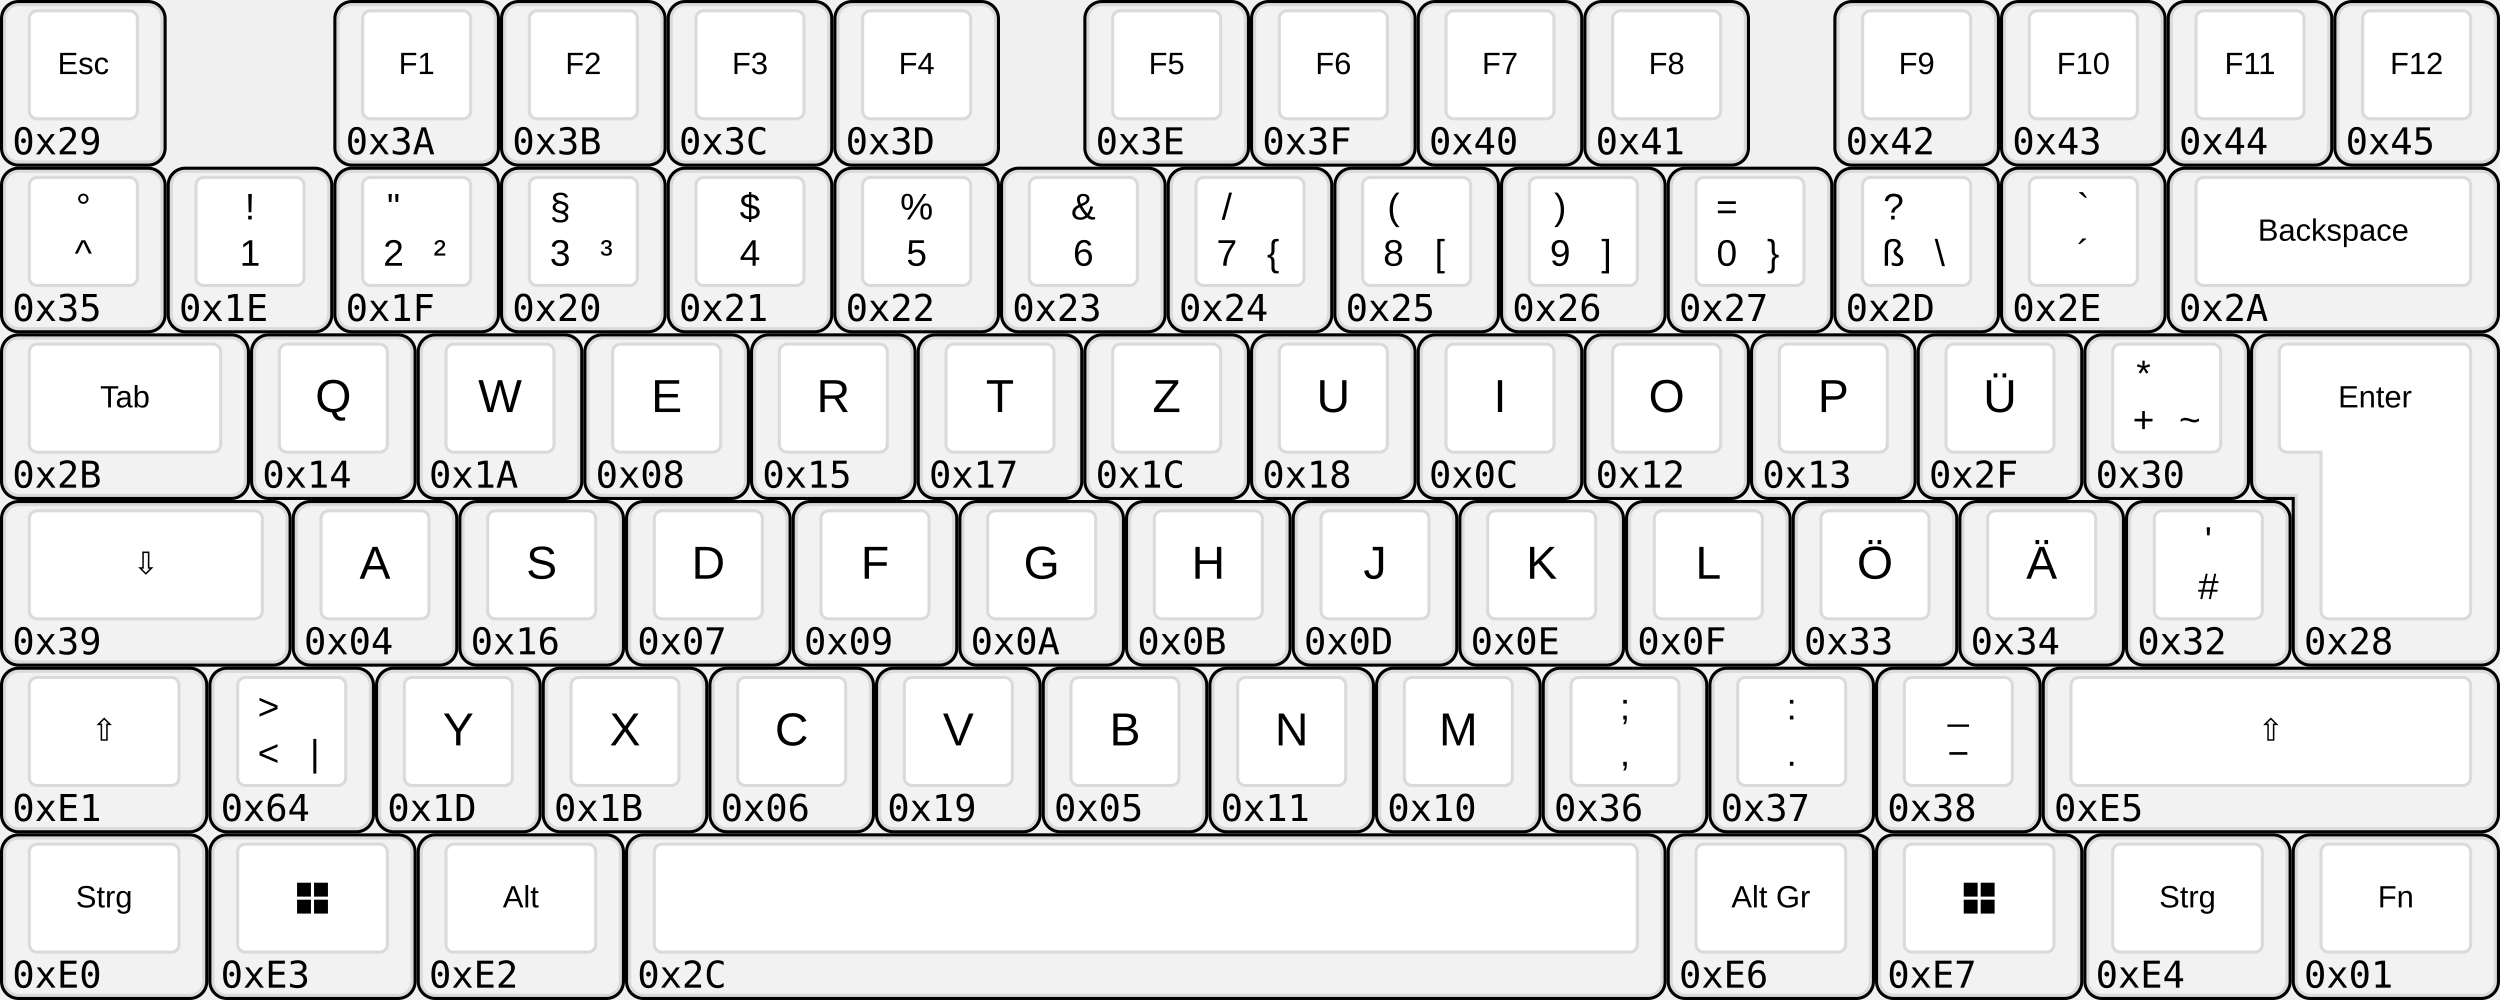
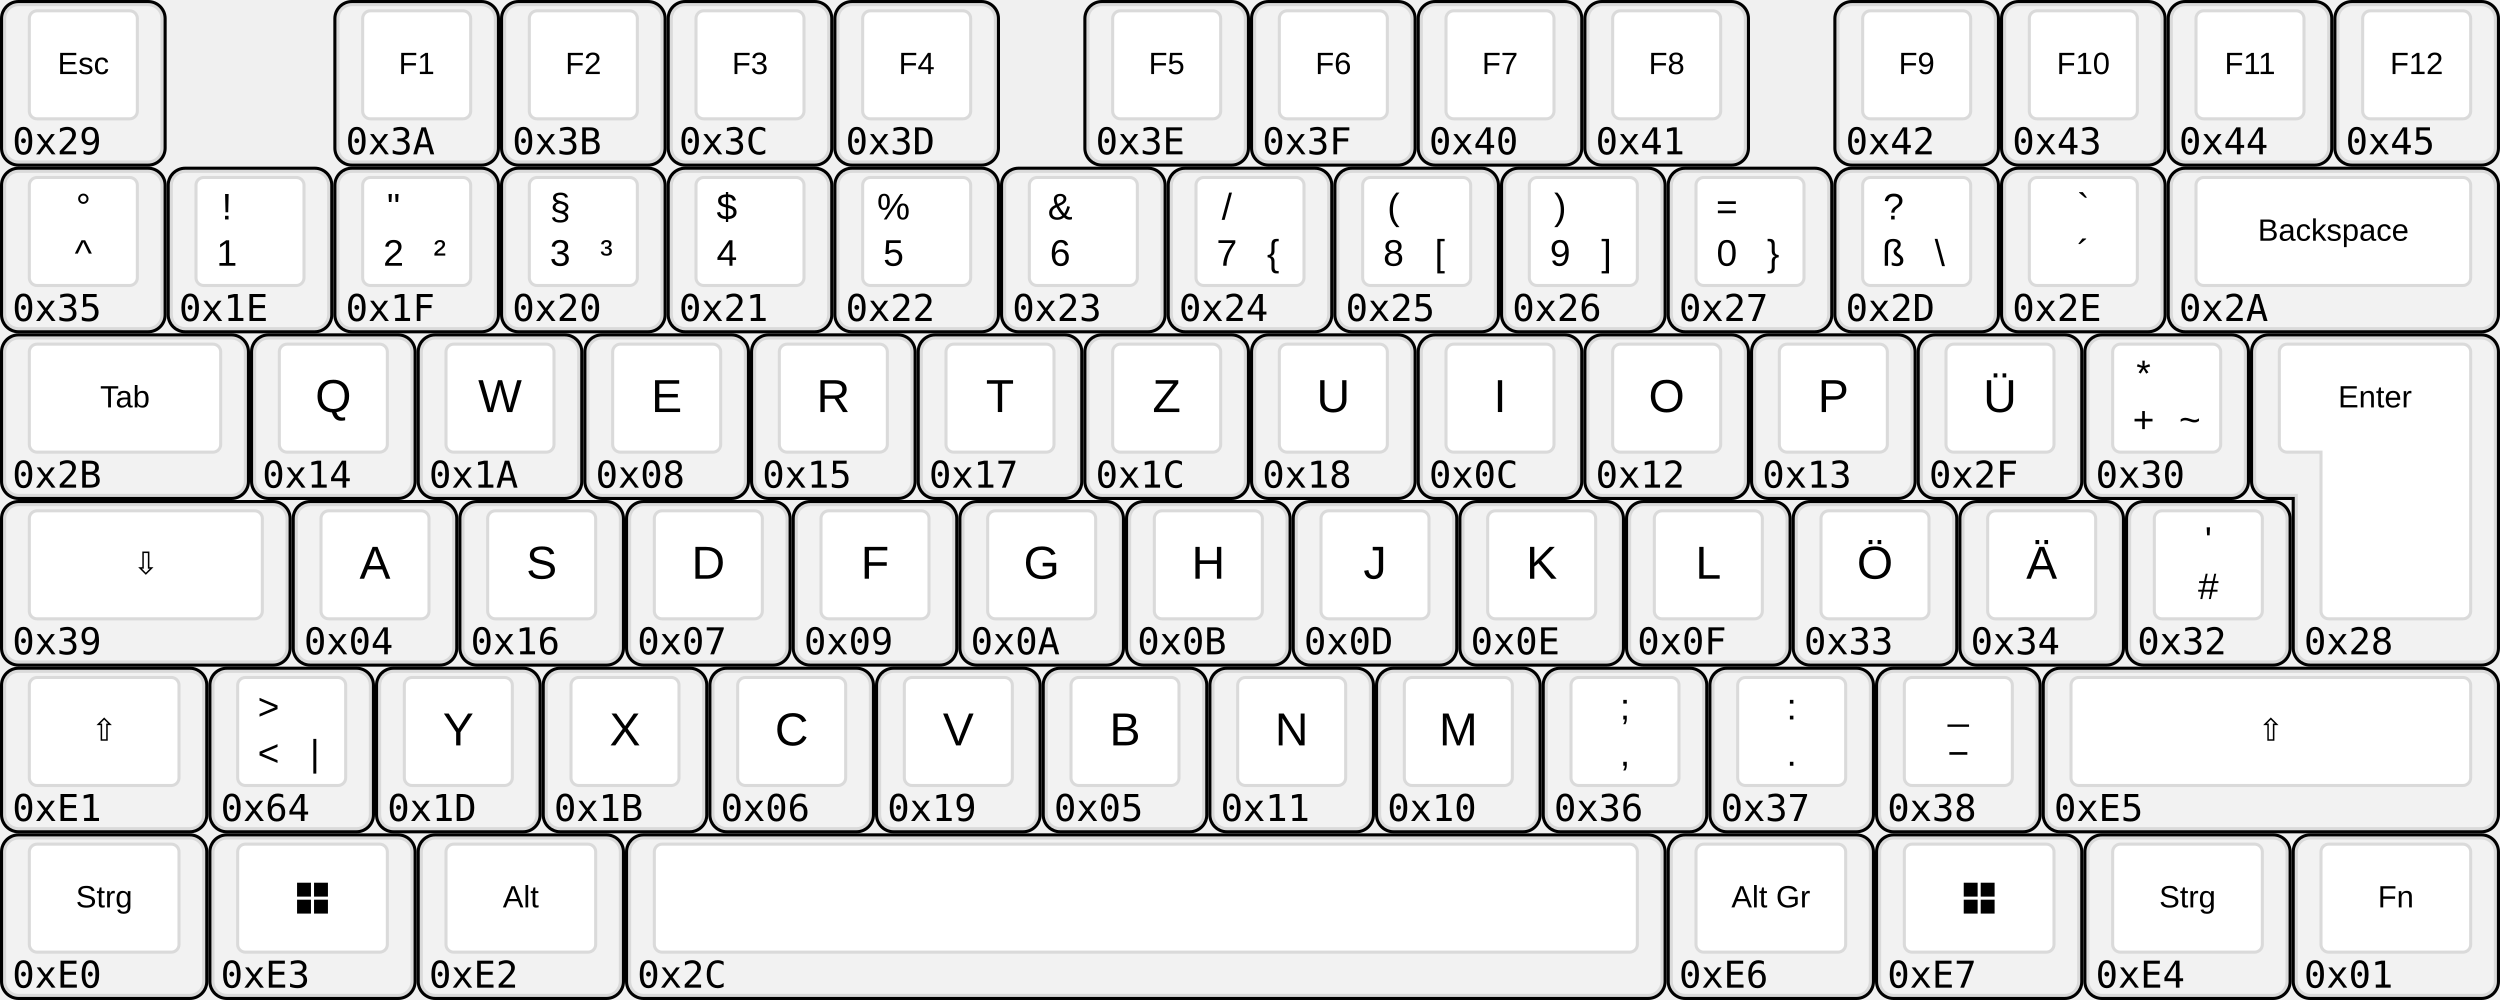
<svg xmlns="http://www.w3.org/2000/svg" xmlns:xlink="http://www.w3.org/1999/xlink" version="1.1" width="810" height="324" viewBox="0 -324 810 324">
  <defs>
    <g id="shape0">
      <path d="M 6 -54 C 2.686 -54 0 -51.314 0 -48 L 0 -6 C 0 -2.686 2.686 0 6 0 L 48 0 C 51.314 0 54 -2.686 54 -6 L 54 -48 C 54 -51.314 51.314 -54 48 -54 Z" fill="#000000" />
      <path d="M 6 -53 C 3.239 -53 1 -50.761 1 -48 L 1 -6 C 1 -3.239 3.239 -1 6 -1 L 48 -1 C 50.761 -1 53 -3.239 53 -6 L 53 -48 C 53 -50.761 50.761 -53 48 -53 Z" fill="#dadada" />
      <path d="M 6 -52 C 3.791 -52 2 -50.209 2 -48 L 2 -6 C 2 -3.791 3.791 -2 6 -2 L 48 -2 C 50.209 -2 52 -3.791 52 -6 L 52 -48 C 52 -50.209 50.209 -52 48 -52 Z" fill="#f2f2f2" />
      <path d="M 12 -51 C 10.343 -51 9 -49.657 9 -48 L 9 -18 C 9 -16.343 10.343 -15 12 -15 L 42 -15 C 43.657 -15 45 -16.343 45 -18 L 45 -48 C 45 -49.657 43.657 -51 42 -51 Z" fill="#dadada" />
      <path d="M 12 -50 C 10.895 -50 10 -49.105 10 -48 L 10 -18 C 10 -16.895 10.895 -16 12 -16 L 42 -16 C 43.105 -16 44 -16.895 44 -18 L 44 -48 C 44 -49.105 43.105 -50 42 -50 Z" fill="#ffffff" />
    </g>
    <g id="shape1">
      <path d="M 6 -54 C 2.686 -54 0 -51.314 0 -48 L 0 -6 C 0 -2.686 2.686 0 6 0 L 102 0 C 105.314 0 108 -2.686 108 -6 L 108 -48 C 108 -51.314 105.314 -54 102 -54 Z" fill="#000000" />
      <path d="M 6 -53 C 3.239 -53 1 -50.761 1 -48 L 1 -6 C 1 -3.239 3.239 -1 6 -1 L 102 -1 C 104.761 -1 107 -3.239 107 -6 L 107 -48 C 107 -50.761 104.761 -53 102 -53 Z" fill="#dadada" />
      <path d="M 6 -52 C 3.791 -52 2 -50.209 2 -48 L 2 -6 C 2 -3.791 3.791 -2 6 -2 L 102 -2 C 104.209 -2 106 -3.791 106 -6 L 106 -48 C 106 -50.209 104.209 -52 102 -52 Z" fill="#f2f2f2" />
      <path d="M 12 -51 C 10.343 -51 9 -49.657 9 -48 L 9 -18 C 9 -16.343 10.343 -15 12 -15 L 96 -15 C 97.657 -15 99 -16.343 99 -18 L 99 -48 C 99 -49.657 97.657 -51 96 -51 Z" fill="#dadada" />
      <path d="M 12 -50 C 10.895 -50 10 -49.105 10 -48 L 10 -18 C 10 -16.895 10.895 -16 12 -16 L 96 -16 C 97.105 -16 98 -16.895 98 -18 L 98 -48 C 98 -49.105 97.105 -50 96 -50 Z" fill="#ffffff" />
    </g>
    <g id="shape2">
      <path d="M 6 -54 C 2.686 -54 0 -51.314 0 -48 L 0 -6 C 0 -2.686 2.686 0 6 0 L 75 0 C 78.314 0 81 -2.686 81 -6 L 81 -48 C 81 -51.314 78.314 -54 75 -54 Z" fill="#000000" />
      <path d="M 6 -53 C 3.239 -53 1 -50.761 1 -48 L 1 -6 C 1 -3.239 3.239 -1 6 -1 L 75 -1 C 77.761 -1 80 -3.239 80 -6 L 80 -48 C 80 -50.761 77.761 -53 75 -53 Z" fill="#dadada" />
      <path d="M 6 -52 C 3.791 -52 2 -50.209 2 -48 L 2 -6 C 2 -3.791 3.791 -2 6 -2 L 75 -2 C 77.209 -2 79 -3.791 79 -6 L 79 -48 C 79 -50.209 77.209 -52 75 -52 Z" fill="#f2f2f2" />
      <path d="M 12 -51 C 10.343 -51 9 -49.657 9 -48 L 9 -18 C 9 -16.343 10.343 -15 12 -15 L 69 -15 C 70.657 -15 72 -16.343 72 -18 L 72 -48 C 72 -49.657 70.657 -51 69 -51 Z" fill="#dadada" />
      <path d="M 12 -50 C 10.895 -50 10 -49.105 10 -48 L 10 -18 C 10 -16.895 10.895 -16 12 -16 L 69 -16 C 70.105 -16 71 -16.895 71 -18 L 71 -48 C 71 -49.105 70.105 -50 69 -50 Z" fill="#ffffff" />
    </g>
    <g id="shape3">
      <path d="M 6 -54 C 2.686 -54 0 -51.314 0 -48 L 0 -6 C 0 -2.686 2.686 0 6 0 L 88.5 0 C 91.814 0 94.5 -2.686 94.5 -6 L 94.5 -48 C 94.5 -51.314 91.814 -54 88.5 -54 Z" fill="#000000" />
      <path d="M 6 -53 C 3.239 -53 1 -50.761 1 -48 L 1 -6 C 1 -3.239 3.239 -1 6 -1 L 88.5 -1 C 91.261 -1 93.5 -3.239 93.5 -6 L 93.5 -48 C 93.5 -50.761 91.261 -53 88.5 -53 Z" fill="#dadada" />
      <path d="M 6 -52 C 3.791 -52 2 -50.209 2 -48 L 2 -6 C 2 -3.791 3.791 -2 6 -2 L 88.5 -2 C 90.709 -2 92.5 -3.791 92.5 -6 L 92.5 -48 C 92.5 -50.209 90.709 -52 88.5 -52 Z" fill="#f2f2f2" />
      <path d="M 12 -51 C 10.343 -51 9 -49.657 9 -48 L 9 -18 C 9 -16.343 10.343 -15 12 -15 L 82.5 -15 C 84.157 -15 85.5 -16.343 85.5 -18 L 85.5 -48 C 85.5 -49.657 84.157 -51 82.5 -51 Z" fill="#dadada" />
      <path d="M 12 -50 C 10.895 -50 10 -49.105 10 -48 L 10 -18 C 10 -16.895 10.895 -16 12 -16 L 82.5 -16 C 83.605 -16 84.5 -16.895 84.5 -18 L 84.5 -48 C 84.5 -49.105 83.605 -50 82.5 -50 Z" fill="#ffffff" />
    </g>
    <g id="shape4">
      <path d="M -7.5 -108 C -10.814 -108 -13.5 -105.314 -13.5 -102 L -13.5 -60 C -13.5 -56.686 -10.814 -54 -7.5 -54 L 0 -54 L 0 -6 C 0 -2.686 2.686 0 6 0 L 61.5 0 C 64.814 0 67.5 -2.686 67.5 -6 L 67.5 -102 C 67.5 -105.314 64.814 -108 61.5 -108 Z" fill="#000000" />
      <path d="M -7.5 -107 C -10.261 -107 -12.5 -104.761 -12.5 -102 L -12.5 -60 C -12.5 -57.239 -10.261 -55 -7.5 -55 L 1 -55 L 1 -54 L 1 -6 C 1 -3.239 3.239 -1 6 -1 L 61.5 -1 C 64.261 -1 66.5 -3.239 66.5 -6 L 66.5 -102 C 66.5 -104.761 64.261 -107 61.5 -107 Z" fill="#dadada" />
      <path d="M -7.5 -106 C -9.709 -106 -11.5 -104.209 -11.5 -102 L -11.5 -60 C -11.5 -57.791 -9.709 -56 -7.5 -56 L 2 -56 L 2 -54 L 2 -6 C 2 -3.791 3.791 -2 6 -2 L 61.5 -2 C 63.709 -2 65.5 -3.791 65.5 -6 L 65.5 -102 C 65.5 -104.209 63.709 -106 61.5 -106 Z" fill="#f2f2f2" />
      <path d="M -1.5 -105 C -3.157 -105 -4.5 -103.657 -4.5 -102 L -4.5 -72 C -4.5 -70.343 -3.157 -69 -1.5 -69 L 9 -69 L 9 -60 L 9 -18 C 9 -16.343 10.343 -15 12 -15 L 55.5 -15 C 57.157 -15 58.5 -16.343 58.5 -18 L 58.5 -102 C 58.5 -103.657 57.157 -105 55.5 -105 Z" fill="#dadada" />
      <path d="M -1.5 -104 C -2.605 -104 -3.5 -103.105 -3.5 -102 L -3.5 -72 C -3.5 -70.895 -2.605 -70 -1.5 -70 L 10 -70 L 10 -60 L 10 -18 C 10 -16.895 10.895 -16 12 -16 L 55.5 -16 C 56.605 -16 57.5 -16.895 57.5 -18 L 57.5 -102 C 57.5 -103.105 56.605 -104 55.5 -104 Z" fill="#ffffff" />
    </g>
    <g id="shape5">
      <path d="M 6 -54 C 2.686 -54 0 -51.314 0 -48 L 0 -6 C 0 -2.686 2.686 0 6 0 L 61.5 0 C 64.814 0 67.5 -2.686 67.5 -6 L 67.5 -48 C 67.5 -51.314 64.814 -54 61.5 -54 Z" fill="#000000" />
      <path d="M 6 -53 C 3.239 -53 1 -50.761 1 -48 L 1 -6 C 1 -3.239 3.239 -1 6 -1 L 61.5 -1 C 64.261 -1 66.5 -3.239 66.5 -6 L 66.5 -48 C 66.5 -50.761 64.261 -53 61.5 -53 Z" fill="#dadada" />
      <path d="M 6 -52 C 3.791 -52 2 -50.209 2 -48 L 2 -6 C 2 -3.791 3.791 -2 6 -2 L 61.5 -2 C 63.709 -2 65.5 -3.791 65.5 -6 L 65.5 -48 C 65.5 -50.209 63.709 -52 61.5 -52 Z" fill="#f2f2f2" />
      <path d="M 12 -51 C 10.343 -51 9 -49.657 9 -48 L 9 -18 C 9 -16.343 10.343 -15 12 -15 L 55.5 -15 C 57.157 -15 58.5 -16.343 58.5 -18 L 58.5 -48 C 58.5 -49.657 57.157 -51 55.5 -51 Z" fill="#dadada" />
      <path d="M 12 -50 C 10.895 -50 10 -49.105 10 -48 L 10 -18 C 10 -16.895 10.895 -16 12 -16 L 55.5 -16 C 56.605 -16 57.5 -16.895 57.5 -18 L 57.5 -48 C 57.5 -49.105 56.605 -50 55.5 -50 Z" fill="#ffffff" />
    </g>
    <g id="shape6">
      <path d="M 6 -54 C 2.686 -54 0 -51.314 0 -48 L 0 -6 C 0 -2.686 2.686 0 6 0 L 142.5 0 C 145.814 0 148.5 -2.686 148.5 -6 L 148.5 -48 C 148.5 -51.314 145.814 -54 142.5 -54 Z" fill="#000000" />
      <path d="M 6 -53 C 3.239 -53 1 -50.761 1 -48 L 1 -6 C 1 -3.239 3.239 -1 6 -1 L 142.5 -1 C 145.261 -1 147.5 -3.239 147.5 -6 L 147.5 -48 C 147.5 -50.761 145.261 -53 142.5 -53 Z" fill="#dadada" />
      <path d="M 6 -52 C 3.791 -52 2 -50.209 2 -48 L 2 -6 C 2 -3.791 3.791 -2 6 -2 L 142.5 -2 C 144.709 -2 146.5 -3.791 146.5 -6 L 146.5 -48 C 146.5 -50.209 144.709 -52 142.5 -52 Z" fill="#f2f2f2" />
      <path d="M 12 -51 C 10.343 -51 9 -49.657 9 -48 L 9 -18 C 9 -16.343 10.343 -15 12 -15 L 136.5 -15 C 138.157 -15 139.5 -16.343 139.5 -18 L 139.5 -48 C 139.5 -49.657 138.157 -51 136.5 -51 Z" fill="#dadada" />
      <path d="M 12 -50 C 10.895 -50 10 -49.105 10 -48 L 10 -18 C 10 -16.895 10.895 -16 12 -16 L 136.5 -16 C 137.605 -16 138.5 -16.895 138.5 -18 L 138.5 -48 C 138.5 -49.105 137.605 -50 136.5 -50 Z" fill="#ffffff" />
    </g>
    <g id="shape7">
      <path d="M 6 -54 C 2.686 -54 0 -51.314 0 -48 L 0 -6 C 0 -2.686 2.686 0 6 0 L 331.5 0 C 334.814 0 337.5 -2.686 337.5 -6 L 337.5 -48 C 337.5 -51.314 334.814 -54 331.5 -54 Z" fill="#000000" />
      <path d="M 6 -53 C 3.239 -53 1 -50.761 1 -48 L 1 -6 C 1 -3.239 3.239 -1 6 -1 L 331.5 -1 C 334.261 -1 336.5 -3.239 336.5 -6 L 336.5 -48 C 336.5 -50.761 334.261 -53 331.5 -53 Z" fill="#dadada" />
      <path d="M 6 -52 C 3.791 -52 2 -50.209 2 -48 L 2 -6 C 2 -3.791 3.791 -2 6 -2 L 331.5 -2 C 333.709 -2 335.5 -3.791 335.5 -6 L 335.5 -48 C 335.5 -50.209 333.709 -52 331.5 -52 Z" fill="#f2f2f2" />
      <path d="M 12 -51 C 10.343 -51 9 -49.657 9 -48 L 9 -18 C 9 -16.343 10.343 -15 12 -15 L 325.5 -15 C 327.157 -15 328.5 -16.343 328.5 -18 L 328.5 -48 C 328.5 -49.657 327.157 -51 325.5 -51 Z" fill="#dadada" />
      <path d="M 12 -50 C 10.895 -50 10 -49.105 10 -48 L 10 -18 C 10 -16.895 10.895 -16 12 -16 L 325.5 -16 C 326.605 -16 327.5 -16.895 327.5 -18 L 327.5 -48 C 327.5 -49.105 326.605 -50 325.5 -50 Z" fill="#ffffff" />
    </g>
    <path id="path0" d="M 0 0 h 0.45 v 0.45 h -0.45 z M 1 0 v 0.45 h -0.45 v -0.45 z M 1 1 h -0.45 v -0.45 h 0.45 z M 0 1 v -0.45 h 0.45 v 0.45 z" />
  </defs>
  <g class="keyboard">
    <g class="key">
      <use xlink:href="#shape0" transform="translate(0 -270)" />
      <text x="27" y="-300" text-anchor="middle" font-family="Arial" font-size="10" fill="#000000">Esc</text>
      <text x="4" y="-274" font-family="monospace" font-size="12" fill="#000000">0x29</text>
    </g>
    <g class="key">
      <use xlink:href="#shape0" transform="translate(108 -270)" />
      <text x="135" y="-300" text-anchor="middle" font-family="Arial" font-size="10" fill="#000000">F1</text>
      <text x="112" y="-274" font-family="monospace" font-size="12" fill="#000000">0x3A</text>
    </g>
    <g class="key">
      <use xlink:href="#shape0" transform="translate(162 -270)" />
      <text x="189" y="-300" text-anchor="middle" font-family="Arial" font-size="10" fill="#000000">F2</text>
      <text x="166" y="-274" font-family="monospace" font-size="12" fill="#000000">0x3B</text>
    </g>
    <g class="key">
      <use xlink:href="#shape0" transform="translate(216 -270)" />
      <text x="243" y="-300" text-anchor="middle" font-family="Arial" font-size="10" fill="#000000">F3</text>
      <text x="220" y="-274" font-family="monospace" font-size="12" fill="#000000">0x3C</text>
    </g>
    <g class="key">
      <use xlink:href="#shape0" transform="translate(270 -270)" />
      <text x="297" y="-300" text-anchor="middle" font-family="Arial" font-size="10" fill="#000000">F4</text>
      <text x="274" y="-274" font-family="monospace" font-size="12" fill="#000000">0x3D</text>
    </g>
    <g class="key">
      <use xlink:href="#shape0" transform="translate(351 -270)" />
      <text x="378" y="-300" text-anchor="middle" font-family="Arial" font-size="10" fill="#000000">F5</text>
      <text x="355" y="-274" font-family="monospace" font-size="12" fill="#000000">0x3E</text>
    </g>
    <g class="key">
      <use xlink:href="#shape0" transform="translate(405 -270)" />
      <text x="432" y="-300" text-anchor="middle" font-family="Arial" font-size="10" fill="#000000">F6</text>
      <text x="409" y="-274" font-family="monospace" font-size="12" fill="#000000">0x3F</text>
    </g>
    <g class="key">
      <use xlink:href="#shape0" transform="translate(459 -270)" />
      <text x="486" y="-300" text-anchor="middle" font-family="Arial" font-size="10" fill="#000000">F7</text>
      <text x="463" y="-274" font-family="monospace" font-size="12" fill="#000000">0x40</text>
    </g>
    <g class="key">
      <use xlink:href="#shape0" transform="translate(513 -270)" />
      <text x="540" y="-300" text-anchor="middle" font-family="Arial" font-size="10" fill="#000000">F8</text>
      <text x="517" y="-274" font-family="monospace" font-size="12" fill="#000000">0x41</text>
    </g>
    <g class="key">
      <use xlink:href="#shape0" transform="translate(594 -270)" />
      <text x="621" y="-300" text-anchor="middle" font-family="Arial" font-size="10" fill="#000000">F9</text>
      <text x="598" y="-274" font-family="monospace" font-size="12" fill="#000000">0x42</text>
    </g>
    <g class="key">
      <use xlink:href="#shape0" transform="translate(648 -270)" />
      <text x="675" y="-300" text-anchor="middle" font-family="Arial" font-size="10" fill="#000000">F10</text>
      <text x="652" y="-274" font-family="monospace" font-size="12" fill="#000000">0x43</text>
    </g>
    <g class="key">
      <use xlink:href="#shape0" transform="translate(702 -270)" />
      <text x="729" y="-300" text-anchor="middle" font-family="Arial" font-size="10" fill="#000000">F11</text>
      <text x="706" y="-274" font-family="monospace" font-size="12" fill="#000000">0x44</text>
    </g>
    <g class="key">
      <use xlink:href="#shape0" transform="translate(756 -270)" />
      <text x="783" y="-300" text-anchor="middle" font-family="Arial" font-size="10" fill="#000000">F12</text>
      <text x="760" y="-274" font-family="monospace" font-size="12" fill="#000000">0x45</text>
    </g>
    <g class="key">
      <use xlink:href="#shape0" transform="translate(0 -216)" />
      <text x="27" y="-237.9" text-anchor="middle" font-family="Arial" font-size="12" fill="#000000">^</text>
      <text x="27" y="-252.9" text-anchor="middle" font-family="Arial" font-size="12" fill="#000000">°</text>
      <text x="4" y="-220" font-family="monospace" font-size="12" fill="#000000">0x35</text>
    </g>
    <g class="key">
      <use xlink:href="#shape0" transform="translate(54 -216)" />
-       <text x="81" y="-237.9" text-anchor="middle" font-family="Arial" font-size="12" fill="#000000">1</text>
-       <text x="81" y="-252.9" text-anchor="middle" font-family="Arial" font-size="12" fill="#000000">!</text>
+       <text x="73.5" y="-237.9" text-anchor="middle" font-family="Arial" font-size="12" fill="#000000">1</text>
+       <text x="73.5" y="-252.9" text-anchor="middle" font-family="Arial" font-size="12" fill="#000000">!</text>
      <text x="58" y="-220" font-family="monospace" font-size="12" fill="#000000">0x1E</text>
    </g>
    <g class="key">
      <use xlink:href="#shape0" transform="translate(108 -216)" />
      <text x="127.5" y="-237.9" text-anchor="middle" font-family="Arial" font-size="12" fill="#000000">2</text>
      <text x="127.5" y="-252.9" text-anchor="middle" font-family="Arial" font-size="12" fill="#000000">"</text>
      <text x="142.5" y="-237.9" text-anchor="middle" font-family="Arial" font-size="12" fill="#000000">²</text>
      <text x="112" y="-220" font-family="monospace" font-size="12" fill="#000000">0x1F</text>
    </g>
    <g class="key">
      <use xlink:href="#shape0" transform="translate(162 -216)" />
      <text x="181.5" y="-237.9" text-anchor="middle" font-family="Arial" font-size="12" fill="#000000">3</text>
      <text x="181.5" y="-252.9" text-anchor="middle" font-family="Arial" font-size="12" fill="#000000">§</text>
      <text x="196.5" y="-237.9" text-anchor="middle" font-family="Arial" font-size="12" fill="#000000">³</text>
      <text x="166" y="-220" font-family="monospace" font-size="12" fill="#000000">0x20</text>
    </g>
    <g class="key">
      <use xlink:href="#shape0" transform="translate(216 -216)" />
-       <text x="243" y="-237.9" text-anchor="middle" font-family="Arial" font-size="12" fill="#000000">4</text>
-       <text x="243" y="-252.9" text-anchor="middle" font-family="Arial" font-size="12" fill="#000000">$</text>
+       <text x="235.5" y="-237.9" text-anchor="middle" font-family="Arial" font-size="12" fill="#000000">4</text>
+       <text x="235.5" y="-252.9" text-anchor="middle" font-family="Arial" font-size="12" fill="#000000">$</text>
      <text x="220" y="-220" font-family="monospace" font-size="12" fill="#000000">0x21</text>
    </g>
    <g class="key">
      <use xlink:href="#shape0" transform="translate(270 -216)" />
-       <text x="297" y="-237.9" text-anchor="middle" font-family="Arial" font-size="12" fill="#000000">5</text>
-       <text x="297" y="-252.9" text-anchor="middle" font-family="Arial" font-size="12" fill="#000000">%</text>
+       <text x="289.5" y="-237.9" text-anchor="middle" font-family="Arial" font-size="12" fill="#000000">5</text>
+       <text x="289.5" y="-252.9" text-anchor="middle" font-family="Arial" font-size="12" fill="#000000">%</text>
      <text x="274" y="-220" font-family="monospace" font-size="12" fill="#000000">0x22</text>
    </g>
    <g class="key">
      <use xlink:href="#shape0" transform="translate(324 -216)" />
-       <text x="351" y="-237.9" text-anchor="middle" font-family="Arial" font-size="12" fill="#000000">6</text>
-       <text x="351" y="-252.9" text-anchor="middle" font-family="Arial" font-size="12" fill="#000000">&amp;</text>
+       <text x="343.5" y="-237.9" text-anchor="middle" font-family="Arial" font-size="12" fill="#000000">6</text>
+       <text x="343.5" y="-252.9" text-anchor="middle" font-family="Arial" font-size="12" fill="#000000">&amp;</text>
      <text x="328" y="-220" font-family="monospace" font-size="12" fill="#000000">0x23</text>
    </g>
    <g class="key">
      <use xlink:href="#shape0" transform="translate(378 -216)" />
      <text x="397.5" y="-237.9" text-anchor="middle" font-family="Arial" font-size="12" fill="#000000">7</text>
      <text x="397.5" y="-252.9" text-anchor="middle" font-family="Arial" font-size="12" fill="#000000">/</text>
      <text x="412.5" y="-237.9" text-anchor="middle" font-family="Arial" font-size="12" fill="#000000">{</text>
      <text x="382" y="-220" font-family="monospace" font-size="12" fill="#000000">0x24</text>
    </g>
    <g class="key">
      <use xlink:href="#shape0" transform="translate(432 -216)" />
      <text x="451.5" y="-237.9" text-anchor="middle" font-family="Arial" font-size="12" fill="#000000">8</text>
      <text x="451.5" y="-252.9" text-anchor="middle" font-family="Arial" font-size="12" fill="#000000">(</text>
      <text x="466.5" y="-237.9" text-anchor="middle" font-family="Arial" font-size="12" fill="#000000">[</text>
      <text x="436" y="-220" font-family="monospace" font-size="12" fill="#000000">0x25</text>
    </g>
    <g class="key">
      <use xlink:href="#shape0" transform="translate(486 -216)" />
      <text x="505.5" y="-237.9" text-anchor="middle" font-family="Arial" font-size="12" fill="#000000">9</text>
      <text x="505.5" y="-252.9" text-anchor="middle" font-family="Arial" font-size="12" fill="#000000">)</text>
      <text x="520.5" y="-237.9" text-anchor="middle" font-family="Arial" font-size="12" fill="#000000">]</text>
      <text x="490" y="-220" font-family="monospace" font-size="12" fill="#000000">0x26</text>
    </g>
    <g class="key">
      <use xlink:href="#shape0" transform="translate(540 -216)" />
      <text x="559.5" y="-237.9" text-anchor="middle" font-family="Arial" font-size="12" fill="#000000">0</text>
      <text x="559.5" y="-252.9" text-anchor="middle" font-family="Arial" font-size="12" fill="#000000">=</text>
      <text x="574.5" y="-237.9" text-anchor="middle" font-family="Arial" font-size="12" fill="#000000">}</text>
      <text x="544" y="-220" font-family="monospace" font-size="12" fill="#000000">0x27</text>
    </g>
    <g class="key">
      <use xlink:href="#shape0" transform="translate(594 -216)" />
      <text x="613.5" y="-237.9" text-anchor="middle" font-family="Arial" font-size="12" fill="#000000">ß</text>
      <text x="613.5" y="-252.9" text-anchor="middle" font-family="Arial" font-size="12" fill="#000000">?</text>
      <text x="628.5" y="-237.9" text-anchor="middle" font-family="Arial" font-size="12" fill="#000000">\</text>
      <text x="598" y="-220" font-family="monospace" font-size="12" fill="#000000">0x2D</text>
    </g>
    <g class="key">
      <use xlink:href="#shape0" transform="translate(648 -216)" />
      <text x="675" y="-237.9" text-anchor="middle" font-family="Arial" font-size="12" fill="#000000">´</text>
      <text x="675" y="-252.9" text-anchor="middle" font-family="Arial" font-size="12" fill="#000000">`</text>
      <text x="652" y="-220" font-family="monospace" font-size="12" fill="#000000">0x2E</text>
    </g>
    <g class="key">
      <use xlink:href="#shape1" transform="translate(702 -216)" />
      <text x="756" y="-246" text-anchor="middle" font-family="Arial" font-size="10" fill="#000000">Backspace</text>
      <text x="706" y="-220" font-family="monospace" font-size="12" fill="#000000">0x2A</text>
    </g>
    <g class="key">
      <use xlink:href="#shape2" transform="translate(0 -162)" />
      <text x="40.5" y="-192" text-anchor="middle" font-family="Arial" font-size="10" fill="#000000">Tab</text>
      <text x="4" y="-166" font-family="monospace" font-size="12" fill="#000000">0x2B</text>
    </g>
    <g class="key">
      <use xlink:href="#shape0" transform="translate(81 -162)" />
      <text x="108" y="-190.5" text-anchor="middle" font-family="Arial" font-size="15" fill="#000000">Q</text>
      <text x="85" y="-166" font-family="monospace" font-size="12" fill="#000000">0x14</text>
    </g>
    <g class="key">
      <use xlink:href="#shape0" transform="translate(135 -162)" />
      <text x="162" y="-190.5" text-anchor="middle" font-family="Arial" font-size="15" fill="#000000">W</text>
      <text x="139" y="-166" font-family="monospace" font-size="12" fill="#000000">0x1A</text>
    </g>
    <g class="key">
      <use xlink:href="#shape0" transform="translate(189 -162)" />
      <text x="216" y="-190.5" text-anchor="middle" font-family="Arial" font-size="15" fill="#000000">E</text>
      <text x="193" y="-166" font-family="monospace" font-size="12" fill="#000000">0x08</text>
    </g>
    <g class="key">
      <use xlink:href="#shape0" transform="translate(243 -162)" />
      <text x="270" y="-190.5" text-anchor="middle" font-family="Arial" font-size="15" fill="#000000">R</text>
      <text x="247" y="-166" font-family="monospace" font-size="12" fill="#000000">0x15</text>
    </g>
    <g class="key">
      <use xlink:href="#shape0" transform="translate(297 -162)" />
      <text x="324" y="-190.5" text-anchor="middle" font-family="Arial" font-size="15" fill="#000000">T</text>
      <text x="301" y="-166" font-family="monospace" font-size="12" fill="#000000">0x17</text>
    </g>
    <g class="key">
      <use xlink:href="#shape0" transform="translate(351 -162)" />
      <text x="378" y="-190.5" text-anchor="middle" font-family="Arial" font-size="15" fill="#000000">Z</text>
      <text x="355" y="-166" font-family="monospace" font-size="12" fill="#000000">0x1C</text>
    </g>
    <g class="key">
      <use xlink:href="#shape0" transform="translate(405 -162)" />
      <text x="432" y="-190.5" text-anchor="middle" font-family="Arial" font-size="15" fill="#000000">U</text>
      <text x="409" y="-166" font-family="monospace" font-size="12" fill="#000000">0x18</text>
    </g>
    <g class="key">
      <use xlink:href="#shape0" transform="translate(459 -162)" />
      <text x="486" y="-190.5" text-anchor="middle" font-family="Arial" font-size="15" fill="#000000">I</text>
      <text x="463" y="-166" font-family="monospace" font-size="12" fill="#000000">0x0C</text>
    </g>
    <g class="key">
      <use xlink:href="#shape0" transform="translate(513 -162)" />
      <text x="540" y="-190.5" text-anchor="middle" font-family="Arial" font-size="15" fill="#000000">O</text>
      <text x="517" y="-166" font-family="monospace" font-size="12" fill="#000000">0x12</text>
    </g>
    <g class="key">
      <use xlink:href="#shape0" transform="translate(567 -162)" />
      <text x="594" y="-190.5" text-anchor="middle" font-family="Arial" font-size="15" fill="#000000">P</text>
      <text x="571" y="-166" font-family="monospace" font-size="12" fill="#000000">0x13</text>
    </g>
    <g class="key">
      <use xlink:href="#shape0" transform="translate(621 -162)" />
      <text x="648" y="-190.5" text-anchor="middle" font-family="Arial" font-size="15" fill="#000000">Ü</text>
      <text x="625" y="-166" font-family="monospace" font-size="12" fill="#000000">0x2F</text>
    </g>
    <g class="key">
      <use xlink:href="#shape0" transform="translate(675 -162)" />
      <text x="694.5" y="-183.9" text-anchor="middle" font-family="Arial" font-size="12" fill="#000000">+</text>
      <text x="694.5" y="-198.9" text-anchor="middle" font-family="Arial" font-size="12" fill="#000000">*</text>
      <text x="709.5" y="-183.9" text-anchor="middle" font-family="Arial" font-size="12" fill="#000000">~</text>
      <text x="679" y="-166" font-family="monospace" font-size="12" fill="#000000">0x30</text>
    </g>
    <g class="key">
      <use xlink:href="#shape3" transform="translate(0 -108)" />
      <text x="47.25" y="-138" text-anchor="middle" font-family="Arial" font-size="10" fill="#000000">⇩</text>
      <text x="4" y="-112" font-family="monospace" font-size="12" fill="#000000">0x39</text>
    </g>
    <g class="key">
      <use xlink:href="#shape0" transform="translate(94.5 -108)" />
      <text x="121.5" y="-136.5" text-anchor="middle" font-family="Arial" font-size="15" fill="#000000">A</text>
      <text x="98.5" y="-112" font-family="monospace" font-size="12" fill="#000000">0x04</text>
    </g>
    <g class="key">
      <use xlink:href="#shape0" transform="translate(148.5 -108)" />
      <text x="175.5" y="-136.5" text-anchor="middle" font-family="Arial" font-size="15" fill="#000000">S</text>
      <text x="152.5" y="-112" font-family="monospace" font-size="12" fill="#000000">0x16</text>
    </g>
    <g class="key">
      <use xlink:href="#shape0" transform="translate(202.5 -108)" />
      <text x="229.5" y="-136.5" text-anchor="middle" font-family="Arial" font-size="15" fill="#000000">D</text>
      <text x="206.5" y="-112" font-family="monospace" font-size="12" fill="#000000">0x07</text>
    </g>
    <g class="key">
      <use xlink:href="#shape0" transform="translate(256.5 -108)" />
      <text x="283.5" y="-136.5" text-anchor="middle" font-family="Arial" font-size="15" fill="#000000">F</text>
      <text x="260.5" y="-112" font-family="monospace" font-size="12" fill="#000000">0x09</text>
    </g>
    <g class="key">
      <use xlink:href="#shape0" transform="translate(310.5 -108)" />
      <text x="337.5" y="-136.5" text-anchor="middle" font-family="Arial" font-size="15" fill="#000000">G</text>
      <text x="314.5" y="-112" font-family="monospace" font-size="12" fill="#000000">0x0A</text>
    </g>
    <g class="key">
      <use xlink:href="#shape0" transform="translate(364.5 -108)" />
      <text x="391.5" y="-136.5" text-anchor="middle" font-family="Arial" font-size="15" fill="#000000">H</text>
      <text x="368.5" y="-112" font-family="monospace" font-size="12" fill="#000000">0x0B</text>
    </g>
    <g class="key">
      <use xlink:href="#shape0" transform="translate(418.5 -108)" />
      <text x="445.5" y="-136.5" text-anchor="middle" font-family="Arial" font-size="15" fill="#000000">J</text>
      <text x="422.5" y="-112" font-family="monospace" font-size="12" fill="#000000">0x0D</text>
    </g>
    <g class="key">
      <use xlink:href="#shape0" transform="translate(472.5 -108)" />
      <text x="499.5" y="-136.5" text-anchor="middle" font-family="Arial" font-size="15" fill="#000000">K</text>
      <text x="476.5" y="-112" font-family="monospace" font-size="12" fill="#000000">0x0E</text>
    </g>
    <g class="key">
      <use xlink:href="#shape0" transform="translate(526.5 -108)" />
      <text x="553.5" y="-136.5" text-anchor="middle" font-family="Arial" font-size="15" fill="#000000">L</text>
      <text x="530.5" y="-112" font-family="monospace" font-size="12" fill="#000000">0x0F</text>
    </g>
    <g class="key">
      <use xlink:href="#shape0" transform="translate(580.5 -108)" />
      <text x="607.5" y="-136.5" text-anchor="middle" font-family="Arial" font-size="15" fill="#000000">Ö</text>
      <text x="584.5" y="-112" font-family="monospace" font-size="12" fill="#000000">0x33</text>
    </g>
    <g class="key">
      <use xlink:href="#shape0" transform="translate(634.5 -108)" />
      <text x="661.5" y="-136.5" text-anchor="middle" font-family="Arial" font-size="15" fill="#000000">Ä</text>
      <text x="638.5" y="-112" font-family="monospace" font-size="12" fill="#000000">0x34</text>
    </g>
    <g class="key">
      <use xlink:href="#shape0" transform="translate(688.5 -108)" />
      <text x="715.5" y="-129.9" text-anchor="middle" font-family="Arial" font-size="12" fill="#000000">#</text>
      <text x="715.5" y="-144.9" text-anchor="middle" font-family="Arial" font-size="12" fill="#000000">'</text>
      <text x="692.5" y="-112" font-family="monospace" font-size="12" fill="#000000">0x32</text>
    </g>
    <g class="key">
      <use xlink:href="#shape4" transform="translate(742.5 -108)" />
      <text x="769.5" y="-192" text-anchor="middle" font-family="Arial" font-size="10" fill="#000000">Enter</text>
      <text x="746.5" y="-112" font-family="monospace" font-size="12" fill="#000000">0x28</text>
    </g>
    <g class="key">
      <use xlink:href="#shape5" transform="translate(0 -54)" />
      <text x="33.75" y="-84" text-anchor="middle" font-family="Arial" font-size="10" fill="#000000">⇧</text>
      <text x="4" y="-58" font-family="monospace" font-size="12" fill="#000000">0xE1</text>
    </g>
    <g class="key">
      <use xlink:href="#shape0" transform="translate(67.5 -54)" />
      <text x="87" y="-75.9" text-anchor="middle" font-family="Arial" font-size="12" fill="#000000">&lt;</text>
      <text x="87" y="-90.9" text-anchor="middle" font-family="Arial" font-size="12" fill="#000000">&gt;</text>
      <text x="102" y="-75.9" text-anchor="middle" font-family="Arial" font-size="12" fill="#000000">|</text>
      <text x="71.5" y="-58" font-family="monospace" font-size="12" fill="#000000">0x64</text>
    </g>
    <g class="key">
      <use xlink:href="#shape0" transform="translate(121.5 -54)" />
      <text x="148.5" y="-82.5" text-anchor="middle" font-family="Arial" font-size="15" fill="#000000">Y</text>
      <text x="125.5" y="-58" font-family="monospace" font-size="12" fill="#000000">0x1D</text>
    </g>
    <g class="key">
      <use xlink:href="#shape0" transform="translate(175.5 -54)" />
      <text x="202.5" y="-82.5" text-anchor="middle" font-family="Arial" font-size="15" fill="#000000">X</text>
      <text x="179.5" y="-58" font-family="monospace" font-size="12" fill="#000000">0x1B</text>
    </g>
    <g class="key">
      <use xlink:href="#shape0" transform="translate(229.5 -54)" />
      <text x="256.5" y="-82.5" text-anchor="middle" font-family="Arial" font-size="15" fill="#000000">C</text>
      <text x="233.5" y="-58" font-family="monospace" font-size="12" fill="#000000">0x06</text>
    </g>
    <g class="key">
      <use xlink:href="#shape0" transform="translate(283.5 -54)" />
      <text x="310.5" y="-82.5" text-anchor="middle" font-family="Arial" font-size="15" fill="#000000">V</text>
      <text x="287.5" y="-58" font-family="monospace" font-size="12" fill="#000000">0x19</text>
    </g>
    <g class="key">
      <use xlink:href="#shape0" transform="translate(337.5 -54)" />
      <text x="364.5" y="-82.5" text-anchor="middle" font-family="Arial" font-size="15" fill="#000000">B</text>
      <text x="341.5" y="-58" font-family="monospace" font-size="12" fill="#000000">0x05</text>
    </g>
    <g class="key">
      <use xlink:href="#shape0" transform="translate(391.5 -54)" />
      <text x="418.5" y="-82.5" text-anchor="middle" font-family="Arial" font-size="15" fill="#000000">N</text>
      <text x="395.5" y="-58" font-family="monospace" font-size="12" fill="#000000">0x11</text>
    </g>
    <g class="key">
      <use xlink:href="#shape0" transform="translate(445.5 -54)" />
      <text x="472.5" y="-82.5" text-anchor="middle" font-family="Arial" font-size="15" fill="#000000">M</text>
      <text x="449.5" y="-58" font-family="monospace" font-size="12" fill="#000000">0x10</text>
    </g>
    <g class="key">
      <use xlink:href="#shape0" transform="translate(499.5 -54)" />
      <text x="526.5" y="-75.9" text-anchor="middle" font-family="Arial" font-size="12" fill="#000000">,</text>
      <text x="526.5" y="-90.9" text-anchor="middle" font-family="Arial" font-size="12" fill="#000000">;</text>
      <text x="503.5" y="-58" font-family="monospace" font-size="12" fill="#000000">0x36</text>
    </g>
    <g class="key">
      <use xlink:href="#shape0" transform="translate(553.5 -54)" />
      <text x="580.5" y="-75.9" text-anchor="middle" font-family="Arial" font-size="12" fill="#000000">.</text>
      <text x="580.5" y="-90.9" text-anchor="middle" font-family="Arial" font-size="12" fill="#000000">:</text>
      <text x="557.5" y="-58" font-family="monospace" font-size="12" fill="#000000">0x37</text>
    </g>
    <g class="key">
      <use xlink:href="#shape0" transform="translate(607.5 -54)" />
      <text x="634.5" y="-75.9" text-anchor="middle" font-family="Arial" font-size="12" fill="#000000">−</text>
      <text x="634.5" y="-90.9" text-anchor="middle" font-family="Arial" font-size="12" fill="#000000">_</text>
      <text x="611.5" y="-58" font-family="monospace" font-size="12" fill="#000000">0x38</text>
    </g>
    <g class="key">
      <use xlink:href="#shape6" transform="translate(661.5 -54)" />
      <text x="735.75" y="-84" text-anchor="middle" font-family="Arial" font-size="10" fill="#000000">⇧</text>
      <text x="665.5" y="-58" font-family="monospace" font-size="12" fill="#000000">0xE5</text>
    </g>
    <g class="key">
      <use xlink:href="#shape5" transform="translate(0 0)" />
      <text x="33.75" y="-30" text-anchor="middle" font-family="Arial" font-size="10" fill="#000000">Strg</text>
      <text x="4" y="-4" font-family="monospace" font-size="12" fill="#000000">0xE0</text>
    </g>
    <g class="key">
      <use xlink:href="#shape5" transform="translate(67.5 0)" />
      <use xlink:href="#path0" transform="translate(96.25 -38) scale(10 10)" fill="#000000" />
      <text x="71.5" y="-4" font-family="monospace" font-size="12" fill="#000000">0xE3</text>
    </g>
    <g class="key">
      <use xlink:href="#shape5" transform="translate(135 0)" />
      <text x="168.75" y="-30" text-anchor="middle" font-family="Arial" font-size="10" fill="#000000">Alt</text>
      <text x="139" y="-4" font-family="monospace" font-size="12" fill="#000000">0xE2</text>
    </g>
    <g class="key">
      <use xlink:href="#shape7" transform="translate(202.5 0)" />
      <text x="206.5" y="-4" font-family="monospace" font-size="12" fill="#000000">0x2C</text>
    </g>
    <g class="key">
      <use xlink:href="#shape5" transform="translate(540 0)" />
      <text x="573.75" y="-30" text-anchor="middle" font-family="Arial" font-size="10" fill="#000000">Alt Gr</text>
      <text x="544" y="-4" font-family="monospace" font-size="12" fill="#000000">0xE6</text>
    </g>
    <g class="key">
      <use xlink:href="#shape5" transform="translate(607.5 0)" />
      <use xlink:href="#path0" transform="translate(636.25 -38) scale(10 10)" fill="#000000" />
      <text x="611.5" y="-4" font-family="monospace" font-size="12" fill="#000000">0xE7</text>
    </g>
    <g class="key">
      <use xlink:href="#shape5" transform="translate(675 0)" />
      <text x="708.75" y="-30" text-anchor="middle" font-family="Arial" font-size="10" fill="#000000">Strg</text>
      <text x="679" y="-4" font-family="monospace" font-size="12" fill="#000000">0xE4</text>
    </g>
    <g class="key">
      <use xlink:href="#shape5" transform="translate(742.5 0)" />
      <text x="776.25" y="-30" text-anchor="middle" font-family="Arial" font-size="10" fill="#000000">Fn</text>
      <text x="746.5" y="-4" font-family="monospace" font-size="12" fill="#000000">0x01</text>
    </g>
  </g>
</svg>
